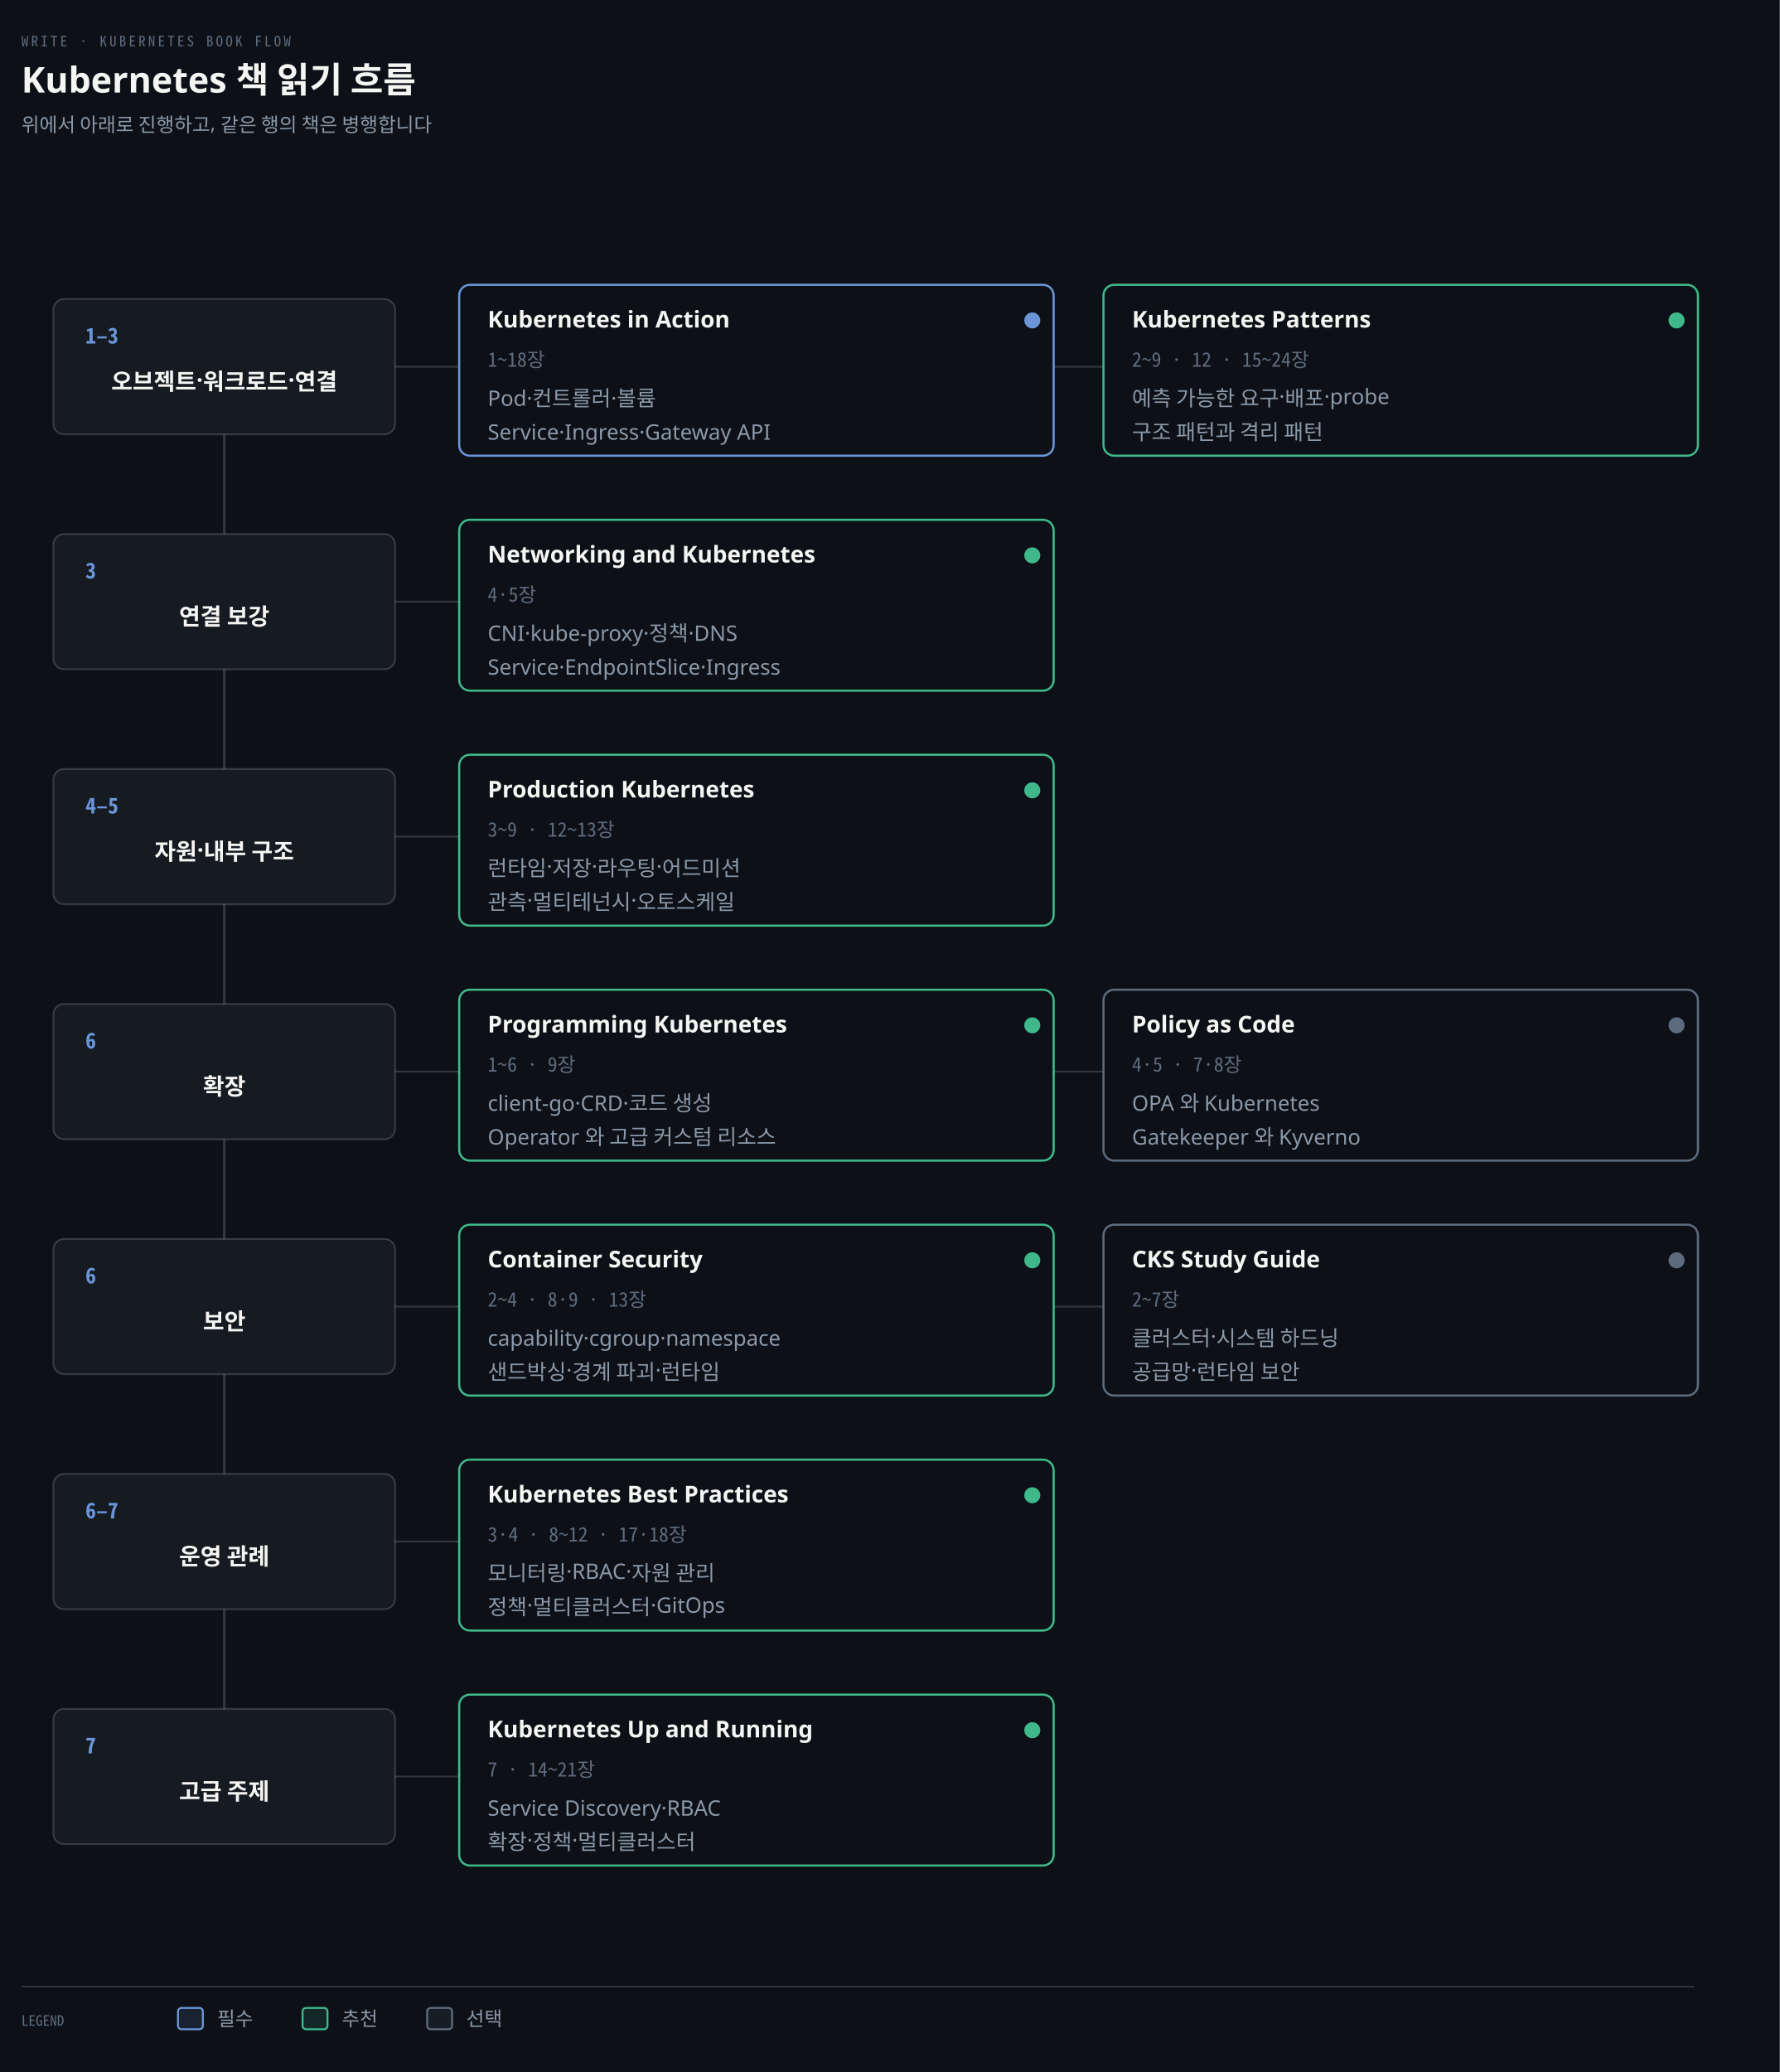
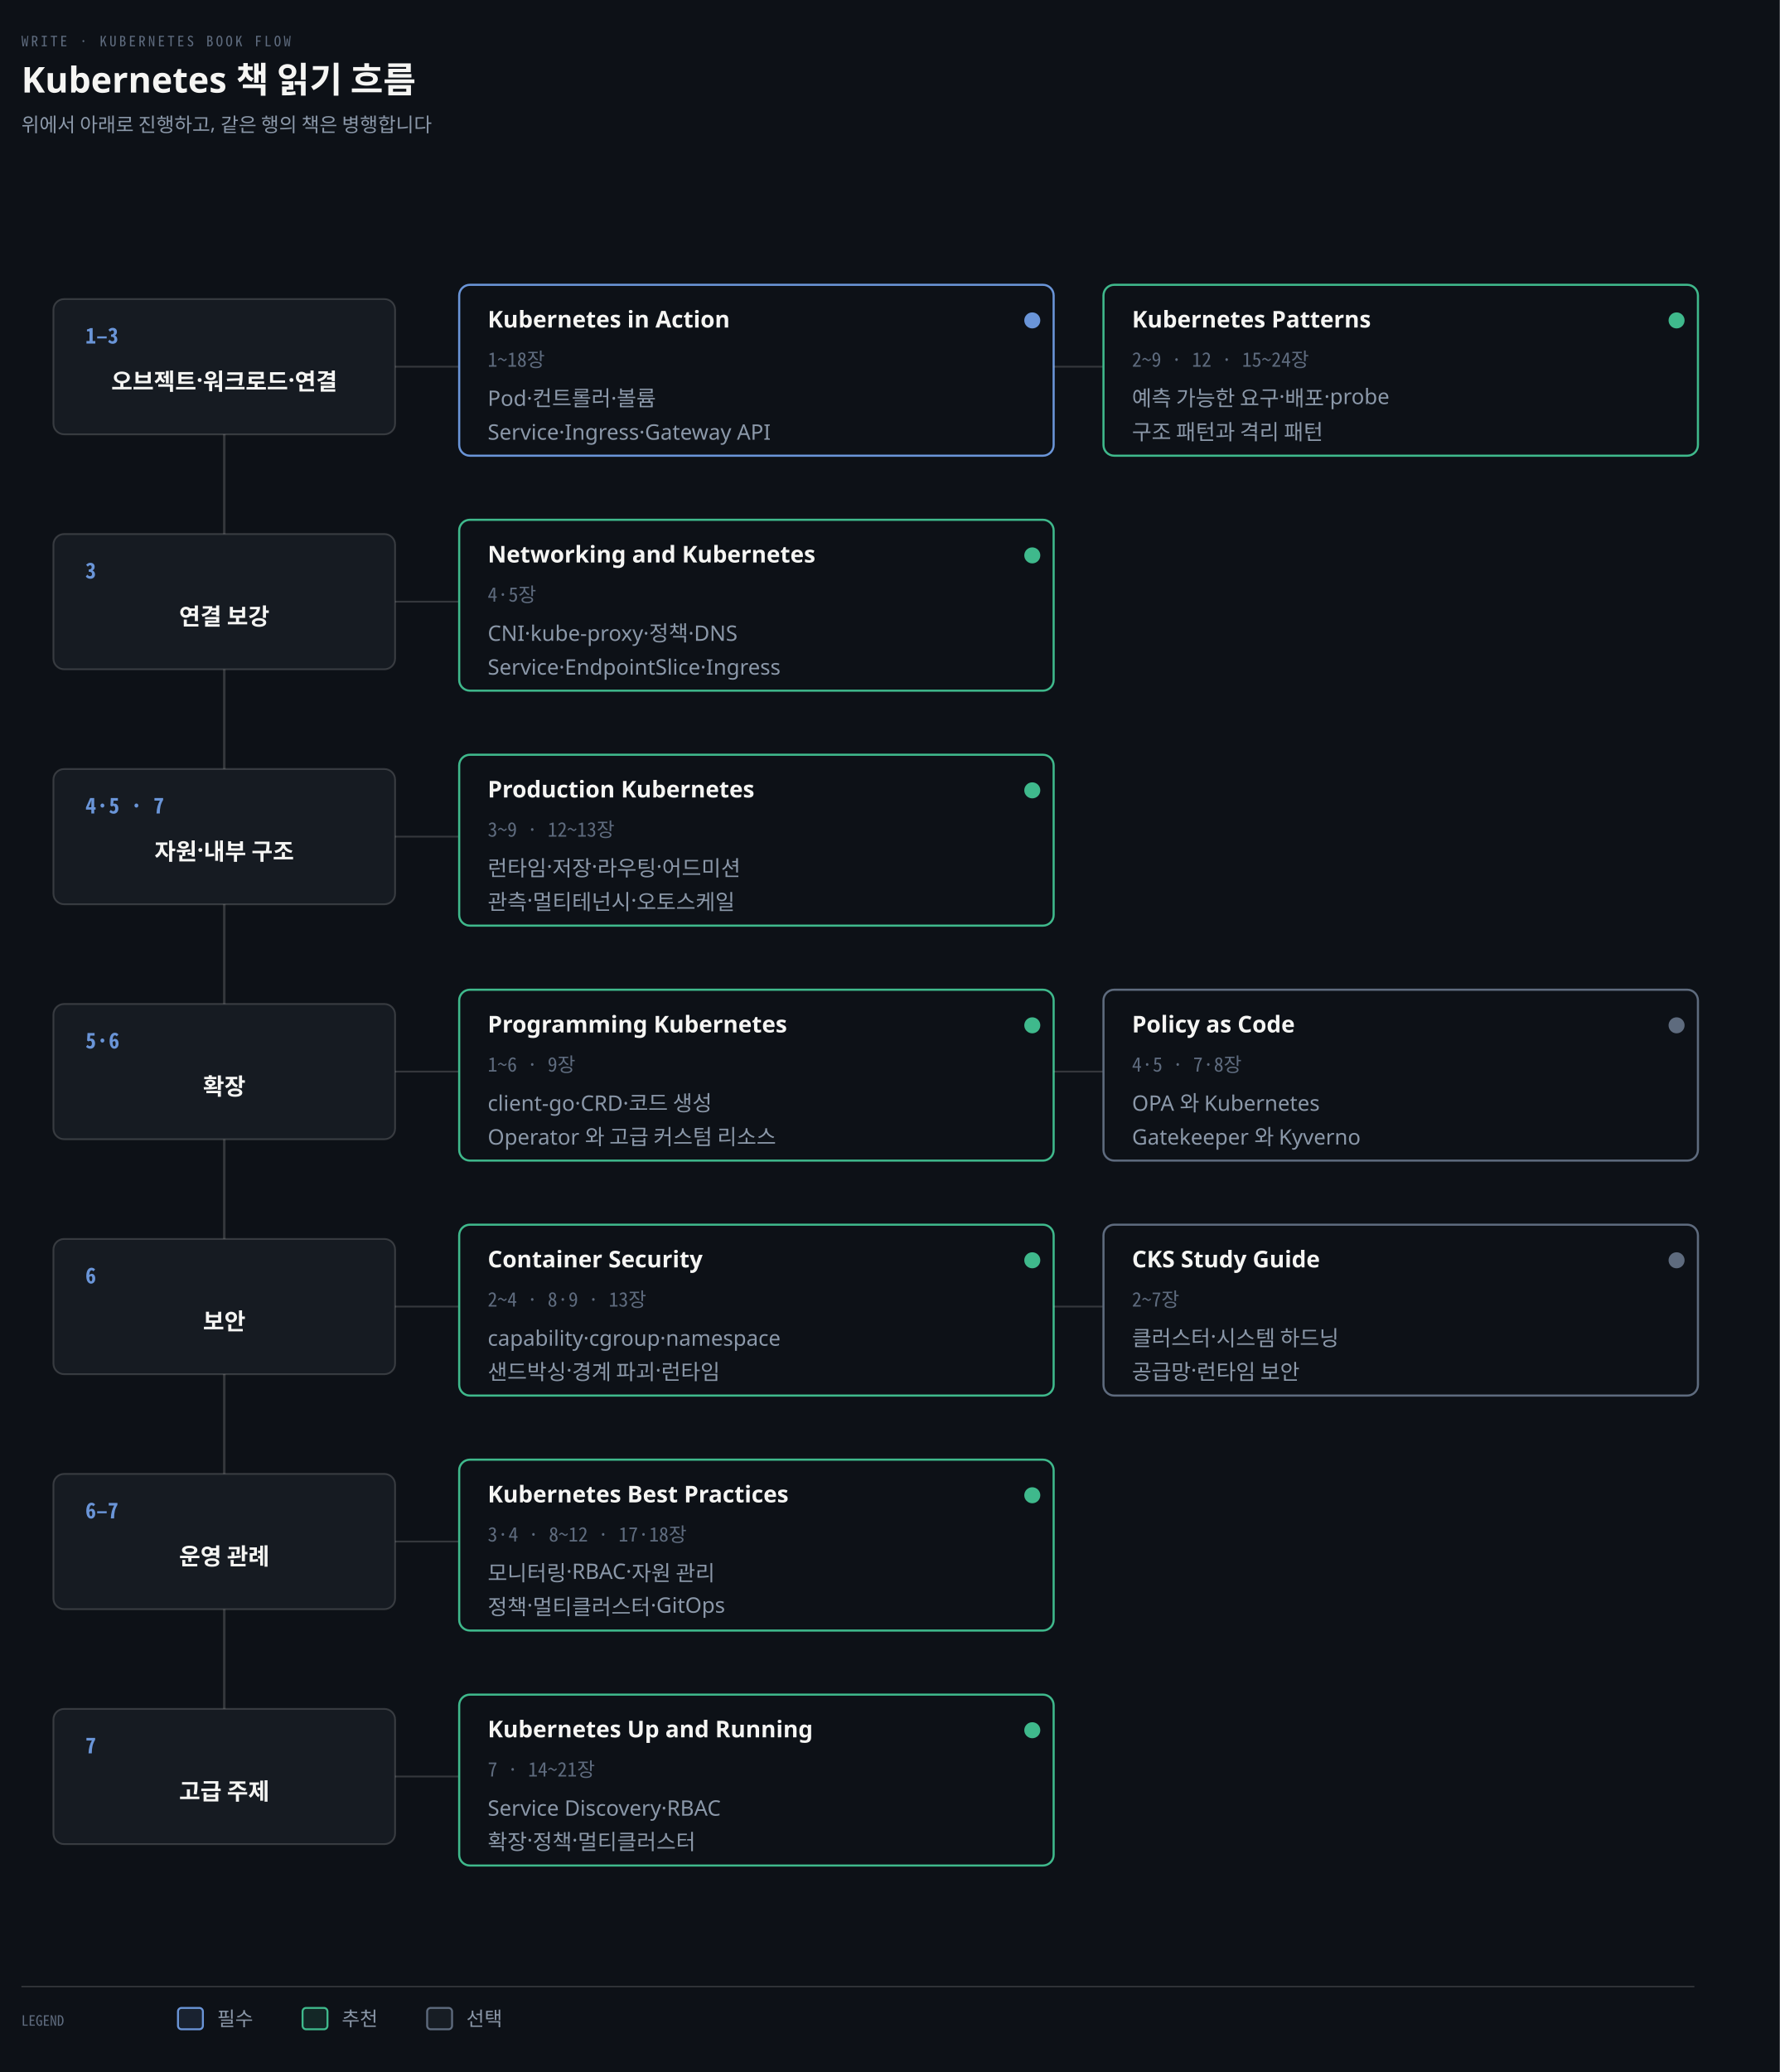
<svg xmlns="http://www.w3.org/2000/svg" viewBox="0 0 1000 1164" width="100%" role="img" aria-labelledby="dt dd">
  <defs>
    <marker id="ar" viewBox="0 0 8 8" refX="7" refY="4" markerWidth="6.5" markerHeight="6.5" orient="auto">
      <path d="M0 0 L8 4 L0 8 z" fill="#8B98A9" />
    </marker>
    <marker id="ok" viewBox="0 0 8 8" refX="7" refY="4" markerWidth="6.5" markerHeight="6.5" orient="auto">
      <path d="M0 0 L8 4 L0 8 z" fill="#3FB98C" />
    </marker>
    <marker id="warn" viewBox="0 0 8 8" refX="7" refY="4" markerWidth="6.5" markerHeight="6.5" orient="auto">
      <path d="M0 0 L8 4 L0 8 z" fill="#E3B341" />
    </marker>
    <marker id="bad" viewBox="0 0 8 8" refX="7" refY="4" markerWidth="6.5" markerHeight="6.5" orient="auto">
      <path d="M0 0 L8 4 L0 8 z" fill="#F0616D" />
    </marker>
    <marker id="info" viewBox="0 0 8 8" refX="7" refY="4" markerWidth="6.5" markerHeight="6.5" orient="auto">
      <path d="M0 0 L8 4 L0 8 z" fill="#6A95D8" />
    </marker>
    <marker id="acc" viewBox="0 0 8 8" refX="7" refY="4" markerWidth="6.5" markerHeight="6.5" orient="auto">
      <path d="M0 0 L8 4 L0 8 z" fill="#F08A59" />
    </marker>
    <marker id="soft" viewBox="0 0 8 8" refX="7" refY="4" markerWidth="6.5" markerHeight="6.5" orient="auto">
      <path d="M0 0 L8 4 L0 8 z" fill="#5E6B7E" />
    </marker>
  </defs>
  <rect width="1000" height="1164" fill="#0D1117" />
  <text x="12" y="26" font-family="'Geist Mono','Noto Sans Mono CJK KR',monospace" font-size="8" letter-spacing="0.18em" fill="#5E6B7E">WRITE · KUBERNETES BOOK FLOW</text>
  <text x="12" y="52" font-family="'Geist','Apple SD Gothic Neo','Noto Sans KR','Malgun Gothic',sans-serif" font-size="20" font-weight="600" fill="#F5F5F3">Kubernetes 책 읽기 흐름</text>
  <text x="12" y="74" font-family="'Geist','Apple SD Gothic Neo','Noto Sans KR','Malgun Gothic',sans-serif" font-size="11" fill="#8B98A9">위에서 아래로 진행하고, 같은 행의 책은 병행합니다</text>
  <line x1="126" y1="206" x2="126" y2="998" stroke="rgba(191,192,192,0.22)" stroke-width="1.4" />
  <rect x="30" y="168" width="192" height="76" rx="6" fill="#161B22" stroke="rgba(191,192,192,0.22)" stroke-width="1.0" />
  <text x="48" y="193" text-anchor="start" font-family="'Geist Mono','Noto Sans Mono CJK KR',monospace" font-size="12" font-weight="600" fill="#6A95D8">1–3</text>
  <text x="126" y="219" text-anchor="middle" font-family="'Geist','Apple SD Gothic Neo','Noto Sans KR','Malgun Gothic',sans-serif" font-size="13" font-weight="600" fill="#F5F5F3">오브젝트·워크로드·연결</text>
  <line x1="222" y1="206" x2="258" y2="206" stroke="rgba(191,192,192,0.22)" stroke-width="1.0" />
  <rect x="258" y="160" width="334" height="96" rx="6" fill="#0D1117" stroke="#6A95D8" stroke-width="1.2" />
  <text x="274" y="184" text-anchor="start" font-family="'Geist','Apple SD Gothic Neo','Noto Sans KR','Malgun Gothic',sans-serif" font-size="13" font-weight="600" fill="#F5F5F3">Kubernetes in Action</text>
  <text x="274" y="206" text-anchor="start" font-family="'Geist Mono','Noto Sans Mono CJK KR',monospace" font-size="11" font-weight="400" fill="#5E6B7E">1~18장</text>
  <circle cx="580" cy="180" r="4.5" fill="#6A95D8" />
  <text x="274" y="228" text-anchor="start" font-family="'Geist','Apple SD Gothic Neo','Noto Sans KR','Malgun Gothic',sans-serif" font-size="12" font-weight="400" fill="#8B98A9">Pod·컨트롤러·볼륨</text>
  <text x="274" y="247" text-anchor="start" font-family="'Geist','Apple SD Gothic Neo','Noto Sans KR','Malgun Gothic',sans-serif" font-size="12" font-weight="400" fill="#8B98A9">Service·Ingress·Gateway API</text>
  <line x1="592" y1="206" x2="620" y2="206" stroke="rgba(191,192,192,0.22)" stroke-width="1.0" />
  <rect x="620" y="160" width="334" height="96" rx="6" fill="#0D1117" stroke="#3FB98C" stroke-width="1.2" />
  <text x="636" y="184" text-anchor="start" font-family="'Geist','Apple SD Gothic Neo','Noto Sans KR','Malgun Gothic',sans-serif" font-size="13" font-weight="600" fill="#F5F5F3">Kubernetes Patterns</text>
  <text x="636" y="206" text-anchor="start" font-family="'Geist Mono','Noto Sans Mono CJK KR',monospace" font-size="11" font-weight="400" fill="#5E6B7E">2~9 · 12 · 15~24장</text>
  <circle cx="942" cy="180" r="4.5" fill="#3FB98C" />
  <text x="636" y="228" text-anchor="start" font-family="'Geist','Apple SD Gothic Neo','Noto Sans KR','Malgun Gothic',sans-serif" font-size="12" font-weight="400" fill="#8B98A9">예측 가능한 요구·배포·probe</text>
  <text x="636" y="247" text-anchor="start" font-family="'Geist','Apple SD Gothic Neo','Noto Sans KR','Malgun Gothic',sans-serif" font-size="12" font-weight="400" fill="#8B98A9">구조 패턴과 격리 패턴</text>
  <rect x="30" y="300" width="192" height="76" rx="6" fill="#161B22" stroke="rgba(191,192,192,0.22)" stroke-width="1.0" />
  <text x="48" y="325" text-anchor="start" font-family="'Geist Mono','Noto Sans Mono CJK KR',monospace" font-size="12" font-weight="600" fill="#6A95D8">3</text>
  <text x="126" y="351" text-anchor="middle" font-family="'Geist','Apple SD Gothic Neo','Noto Sans KR','Malgun Gothic',sans-serif" font-size="13" font-weight="600" fill="#F5F5F3">연결 보강</text>
  <line x1="222" y1="338" x2="258" y2="338" stroke="rgba(191,192,192,0.22)" stroke-width="1.0" />
  <rect x="258" y="292" width="334" height="96" rx="6" fill="#0D1117" stroke="#3FB98C" stroke-width="1.2" />
  <text x="274" y="316" text-anchor="start" font-family="'Geist','Apple SD Gothic Neo','Noto Sans KR','Malgun Gothic',sans-serif" font-size="13" font-weight="600" fill="#F5F5F3">Networking and Kubernetes</text>
  <text x="274" y="338" text-anchor="start" font-family="'Geist Mono','Noto Sans Mono CJK KR',monospace" font-size="11" font-weight="400" fill="#5E6B7E">4·5장</text>
  <circle cx="580" cy="312" r="4.5" fill="#3FB98C" />
  <text x="274" y="360" text-anchor="start" font-family="'Geist','Apple SD Gothic Neo','Noto Sans KR','Malgun Gothic',sans-serif" font-size="12" font-weight="400" fill="#8B98A9">CNI·kube-proxy·정책·DNS</text>
  <text x="274" y="379" text-anchor="start" font-family="'Geist','Apple SD Gothic Neo','Noto Sans KR','Malgun Gothic',sans-serif" font-size="12" font-weight="400" fill="#8B98A9">Service·EndpointSlice·Ingress</text>
  <rect x="30" y="432" width="192" height="76" rx="6" fill="#161B22" stroke="rgba(191,192,192,0.22)" stroke-width="1.0" />
-   <text x="48" y="457" text-anchor="start" font-family="'Geist Mono','Noto Sans Mono CJK KR',monospace" font-size="12" font-weight="600" fill="#6A95D8">4–5</text>
+   <text x="48" y="457" text-anchor="start" font-family="'Geist Mono','Noto Sans Mono CJK KR',monospace" font-size="12" font-weight="600" fill="#6A95D8">4·5 · 7</text>
  <text x="126" y="483" text-anchor="middle" font-family="'Geist','Apple SD Gothic Neo','Noto Sans KR','Malgun Gothic',sans-serif" font-size="13" font-weight="600" fill="#F5F5F3">자원·내부 구조</text>
  <line x1="222" y1="470" x2="258" y2="470" stroke="rgba(191,192,192,0.22)" stroke-width="1.0" />
  <rect x="258" y="424" width="334" height="96" rx="6" fill="#0D1117" stroke="#3FB98C" stroke-width="1.2" />
  <text x="274" y="448" text-anchor="start" font-family="'Geist','Apple SD Gothic Neo','Noto Sans KR','Malgun Gothic',sans-serif" font-size="13" font-weight="600" fill="#F5F5F3">Production Kubernetes</text>
  <text x="274" y="470" text-anchor="start" font-family="'Geist Mono','Noto Sans Mono CJK KR',monospace" font-size="11" font-weight="400" fill="#5E6B7E">3~9 · 12~13장</text>
  <circle cx="580" cy="444" r="4.5" fill="#3FB98C" />
  <text x="274" y="492" text-anchor="start" font-family="'Geist','Apple SD Gothic Neo','Noto Sans KR','Malgun Gothic',sans-serif" font-size="12" font-weight="400" fill="#8B98A9">런타임·저장·라우팅·어드미션</text>
  <text x="274" y="511" text-anchor="start" font-family="'Geist','Apple SD Gothic Neo','Noto Sans KR','Malgun Gothic',sans-serif" font-size="12" font-weight="400" fill="#8B98A9">관측·멀티테넌시·오토스케일</text>
  <rect x="30" y="564" width="192" height="76" rx="6" fill="#161B22" stroke="rgba(191,192,192,0.22)" stroke-width="1.0" />
-   <text x="48" y="589" text-anchor="start" font-family="'Geist Mono','Noto Sans Mono CJK KR',monospace" font-size="12" font-weight="600" fill="#6A95D8">6</text>
+   <text x="48" y="589" text-anchor="start" font-family="'Geist Mono','Noto Sans Mono CJK KR',monospace" font-size="12" font-weight="600" fill="#6A95D8">5·6</text>
  <text x="126" y="615" text-anchor="middle" font-family="'Geist','Apple SD Gothic Neo','Noto Sans KR','Malgun Gothic',sans-serif" font-size="13" font-weight="600" fill="#F5F5F3">확장</text>
  <line x1="222" y1="602" x2="258" y2="602" stroke="rgba(191,192,192,0.22)" stroke-width="1.0" />
  <rect x="258" y="556" width="334" height="96" rx="6" fill="#0D1117" stroke="#3FB98C" stroke-width="1.2" />
  <text x="274" y="580" text-anchor="start" font-family="'Geist','Apple SD Gothic Neo','Noto Sans KR','Malgun Gothic',sans-serif" font-size="13" font-weight="600" fill="#F5F5F3">Programming Kubernetes</text>
  <text x="274" y="602" text-anchor="start" font-family="'Geist Mono','Noto Sans Mono CJK KR',monospace" font-size="11" font-weight="400" fill="#5E6B7E">1~6 · 9장</text>
  <circle cx="580" cy="576" r="4.5" fill="#3FB98C" />
  <text x="274" y="624" text-anchor="start" font-family="'Geist','Apple SD Gothic Neo','Noto Sans KR','Malgun Gothic',sans-serif" font-size="12" font-weight="400" fill="#8B98A9">client-go·CRD·코드 생성</text>
  <text x="274" y="643" text-anchor="start" font-family="'Geist','Apple SD Gothic Neo','Noto Sans KR','Malgun Gothic',sans-serif" font-size="12" font-weight="400" fill="#8B98A9">Operator 와 고급 커스텀 리소스</text>
  <line x1="592" y1="602" x2="620" y2="602" stroke="rgba(191,192,192,0.22)" stroke-width="1.0" />
  <rect x="620" y="556" width="334" height="96" rx="6" fill="#0D1117" stroke="#5E6B7E" stroke-width="1.2" />
  <text x="636" y="580" text-anchor="start" font-family="'Geist','Apple SD Gothic Neo','Noto Sans KR','Malgun Gothic',sans-serif" font-size="13" font-weight="600" fill="#F5F5F3">Policy as Code</text>
  <text x="636" y="602" text-anchor="start" font-family="'Geist Mono','Noto Sans Mono CJK KR',monospace" font-size="11" font-weight="400" fill="#5E6B7E">4·5 · 7·8장</text>
  <circle cx="942" cy="576" r="4.5" fill="#5E6B7E" />
  <text x="636" y="624" text-anchor="start" font-family="'Geist','Apple SD Gothic Neo','Noto Sans KR','Malgun Gothic',sans-serif" font-size="12" font-weight="400" fill="#8B98A9">OPA 와 Kubernetes</text>
  <text x="636" y="643" text-anchor="start" font-family="'Geist','Apple SD Gothic Neo','Noto Sans KR','Malgun Gothic',sans-serif" font-size="12" font-weight="400" fill="#8B98A9">Gatekeeper 와 Kyverno</text>
  <rect x="30" y="696" width="192" height="76" rx="6" fill="#161B22" stroke="rgba(191,192,192,0.22)" stroke-width="1.0" />
  <text x="48" y="721" text-anchor="start" font-family="'Geist Mono','Noto Sans Mono CJK KR',monospace" font-size="12" font-weight="600" fill="#6A95D8">6</text>
  <text x="126" y="747" text-anchor="middle" font-family="'Geist','Apple SD Gothic Neo','Noto Sans KR','Malgun Gothic',sans-serif" font-size="13" font-weight="600" fill="#F5F5F3">보안</text>
  <line x1="222" y1="734" x2="258" y2="734" stroke="rgba(191,192,192,0.22)" stroke-width="1.0" />
  <rect x="258" y="688" width="334" height="96" rx="6" fill="#0D1117" stroke="#3FB98C" stroke-width="1.2" />
  <text x="274" y="712" text-anchor="start" font-family="'Geist','Apple SD Gothic Neo','Noto Sans KR','Malgun Gothic',sans-serif" font-size="13" font-weight="600" fill="#F5F5F3">Container Security</text>
  <text x="274" y="734" text-anchor="start" font-family="'Geist Mono','Noto Sans Mono CJK KR',monospace" font-size="11" font-weight="400" fill="#5E6B7E">2~4 · 8·9 · 13장</text>
  <circle cx="580" cy="708" r="4.5" fill="#3FB98C" />
  <text x="274" y="756" text-anchor="start" font-family="'Geist','Apple SD Gothic Neo','Noto Sans KR','Malgun Gothic',sans-serif" font-size="12" font-weight="400" fill="#8B98A9">capability·cgroup·namespace</text>
  <text x="274" y="775" text-anchor="start" font-family="'Geist','Apple SD Gothic Neo','Noto Sans KR','Malgun Gothic',sans-serif" font-size="12" font-weight="400" fill="#8B98A9">샌드박싱·경계 파괴·런타임</text>
  <line x1="592" y1="734" x2="620" y2="734" stroke="rgba(191,192,192,0.22)" stroke-width="1.0" />
  <rect x="620" y="688" width="334" height="96" rx="6" fill="#0D1117" stroke="#5E6B7E" stroke-width="1.2" />
  <text x="636" y="712" text-anchor="start" font-family="'Geist','Apple SD Gothic Neo','Noto Sans KR','Malgun Gothic',sans-serif" font-size="13" font-weight="600" fill="#F5F5F3">CKS Study Guide</text>
  <text x="636" y="734" text-anchor="start" font-family="'Geist Mono','Noto Sans Mono CJK KR',monospace" font-size="11" font-weight="400" fill="#5E6B7E">2~7장</text>
  <circle cx="942" cy="708" r="4.5" fill="#5E6B7E" />
  <text x="636" y="756" text-anchor="start" font-family="'Geist','Apple SD Gothic Neo','Noto Sans KR','Malgun Gothic',sans-serif" font-size="12" font-weight="400" fill="#8B98A9">클러스터·시스템 하드닝</text>
  <text x="636" y="775" text-anchor="start" font-family="'Geist','Apple SD Gothic Neo','Noto Sans KR','Malgun Gothic',sans-serif" font-size="12" font-weight="400" fill="#8B98A9">공급망·런타임 보안</text>
  <rect x="30" y="828" width="192" height="76" rx="6" fill="#161B22" stroke="rgba(191,192,192,0.22)" stroke-width="1.0" />
  <text x="48" y="853" text-anchor="start" font-family="'Geist Mono','Noto Sans Mono CJK KR',monospace" font-size="12" font-weight="600" fill="#6A95D8">6–7</text>
  <text x="126" y="879" text-anchor="middle" font-family="'Geist','Apple SD Gothic Neo','Noto Sans KR','Malgun Gothic',sans-serif" font-size="13" font-weight="600" fill="#F5F5F3">운영 관례</text>
  <line x1="222" y1="866" x2="258" y2="866" stroke="rgba(191,192,192,0.22)" stroke-width="1.0" />
  <rect x="258" y="820" width="334" height="96" rx="6" fill="#0D1117" stroke="#3FB98C" stroke-width="1.2" />
  <text x="274" y="844" text-anchor="start" font-family="'Geist','Apple SD Gothic Neo','Noto Sans KR','Malgun Gothic',sans-serif" font-size="13" font-weight="600" fill="#F5F5F3">Kubernetes Best Practices</text>
  <text x="274" y="866" text-anchor="start" font-family="'Geist Mono','Noto Sans Mono CJK KR',monospace" font-size="11" font-weight="400" fill="#5E6B7E">3·4 · 8~12 · 17·18장</text>
  <circle cx="580" cy="840" r="4.5" fill="#3FB98C" />
  <text x="274" y="888" text-anchor="start" font-family="'Geist','Apple SD Gothic Neo','Noto Sans KR','Malgun Gothic',sans-serif" font-size="12" font-weight="400" fill="#8B98A9">모니터링·RBAC·자원 관리</text>
  <text x="274" y="907" text-anchor="start" font-family="'Geist','Apple SD Gothic Neo','Noto Sans KR','Malgun Gothic',sans-serif" font-size="12" font-weight="400" fill="#8B98A9">정책·멀티클러스터·GitOps</text>
  <rect x="30" y="960" width="192" height="76" rx="6" fill="#161B22" stroke="rgba(191,192,192,0.22)" stroke-width="1.0" />
  <text x="48" y="985" text-anchor="start" font-family="'Geist Mono','Noto Sans Mono CJK KR',monospace" font-size="12" font-weight="600" fill="#6A95D8">7</text>
  <text x="126" y="1011" text-anchor="middle" font-family="'Geist','Apple SD Gothic Neo','Noto Sans KR','Malgun Gothic',sans-serif" font-size="13" font-weight="600" fill="#F5F5F3">고급 주제</text>
  <line x1="222" y1="998" x2="258" y2="998" stroke="rgba(191,192,192,0.22)" stroke-width="1.0" />
  <rect x="258" y="952" width="334" height="96" rx="6" fill="#0D1117" stroke="#3FB98C" stroke-width="1.2" />
  <text x="274" y="976" text-anchor="start" font-family="'Geist','Apple SD Gothic Neo','Noto Sans KR','Malgun Gothic',sans-serif" font-size="13" font-weight="600" fill="#F5F5F3">Kubernetes Up and Running</text>
  <text x="274" y="998" text-anchor="start" font-family="'Geist Mono','Noto Sans Mono CJK KR',monospace" font-size="11" font-weight="400" fill="#5E6B7E">7 · 14~21장</text>
  <circle cx="580" cy="972" r="4.5" fill="#3FB98C" />
  <text x="274" y="1020" text-anchor="start" font-family="'Geist','Apple SD Gothic Neo','Noto Sans KR','Malgun Gothic',sans-serif" font-size="12" font-weight="400" fill="#8B98A9">Service Discovery·RBAC</text>
  <text x="274" y="1039" text-anchor="start" font-family="'Geist','Apple SD Gothic Neo','Noto Sans KR','Malgun Gothic',sans-serif" font-size="12" font-weight="400" fill="#8B98A9">확장·정책·멀티클러스터</text>
  <line x1="12" y1="1116" x2="952" y2="1116" stroke="rgba(191,192,192,0.22)" stroke-width="0.8" />
  <text x="12" y="1138" text-anchor="start" font-family="'Geist Mono','Noto Sans Mono CJK KR',monospace" font-size="8" font-weight="400" fill="#5E6B7E">LEGEND</text>
  <rect x="100" y="1128" width="14" height="12" rx="2" fill="#6A95D822" stroke="#6A95D8" stroke-width="1.1" />
  <text x="122" y="1138" text-anchor="start" font-family="'Geist','Apple SD Gothic Neo','Noto Sans KR','Malgun Gothic',sans-serif" font-size="11" font-weight="400" fill="#8B98A9">필수</text>
  <rect x="170" y="1128" width="14" height="12" rx="2" fill="#3FB98C22" stroke="#3FB98C" stroke-width="1.1" />
  <text x="192" y="1138" text-anchor="start" font-family="'Geist','Apple SD Gothic Neo','Noto Sans KR','Malgun Gothic',sans-serif" font-size="11" font-weight="400" fill="#8B98A9">추천</text>
  <rect x="240" y="1128" width="14" height="12" rx="2" fill="#5E6B7E22" stroke="#5E6B7E" stroke-width="1.1" />
  <text x="262" y="1138" text-anchor="start" font-family="'Geist','Apple SD Gothic Neo','Noto Sans KR','Malgun Gothic',sans-serif" font-size="11" font-weight="400" fill="#8B98A9">선택</text>
</svg>
